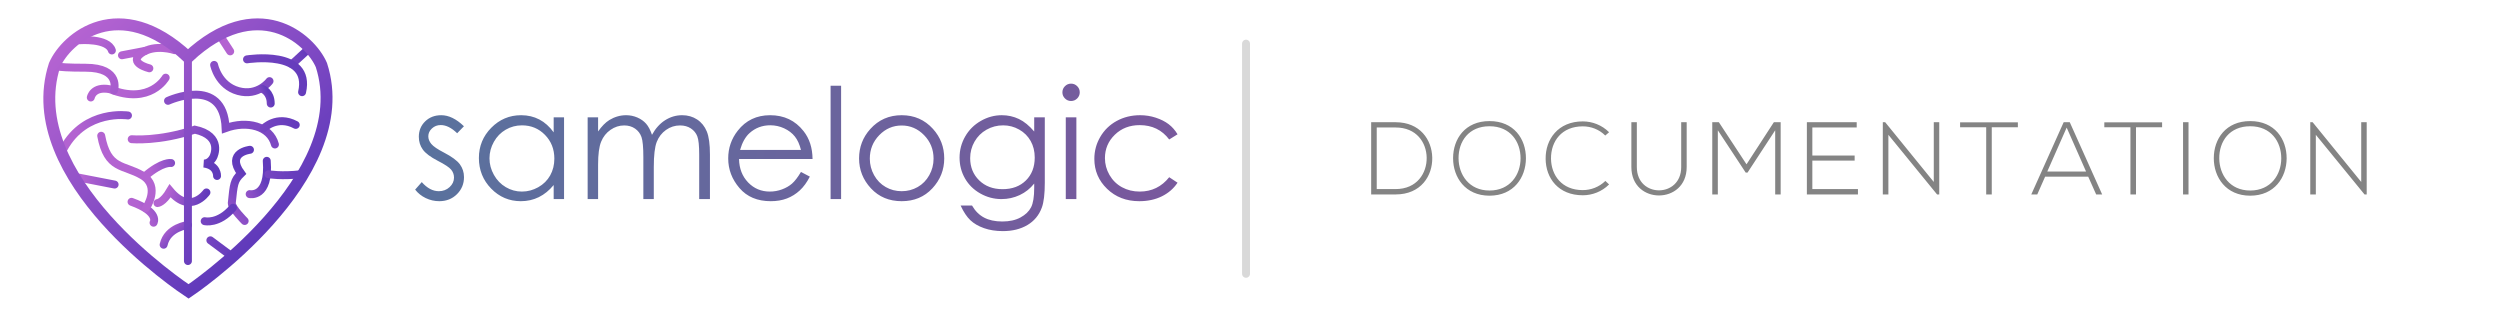
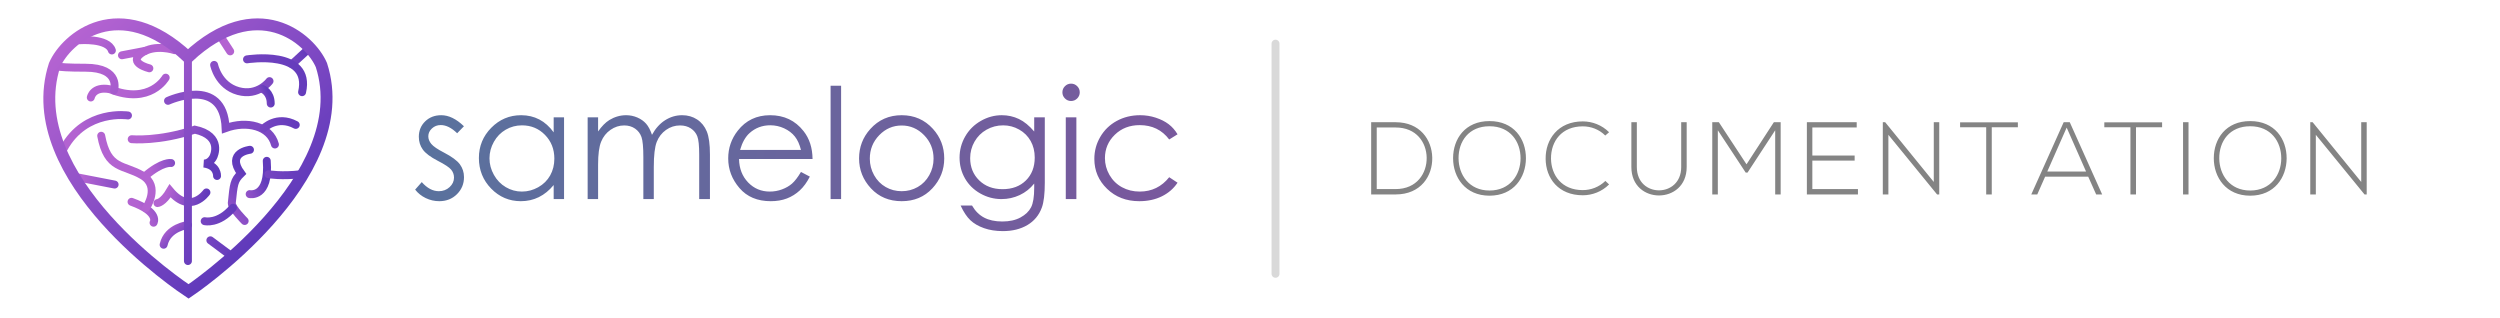
<svg xmlns="http://www.w3.org/2000/svg" width="315px" height="40px" viewBox="0 0 315 40" version="1.1">
  <defs>
    <linearGradient x1="-1.226%" y1="47.879%" x2="95.631%" y2="51.871%" id="linearGradient-1">
      <stop stop-color="#2E4E84" offset="0%" />
      <stop stop-color="#552E84" offset="100%" />
    </linearGradient>
    <linearGradient x1="401.731%" y1="153.411%" x2="50%" y2="55.141%" id="linearGradient-2">
      <stop stop-color="#613ABB" offset="0%" />
      <stop stop-color="#B362D1" offset="100%" />
    </linearGradient>
    <linearGradient x1="179.802%" y1="755.32%" x2="-151.822%" y2="453.261%" id="linearGradient-3">
      <stop stop-color="#613ABB" offset="0%" />
      <stop stop-color="#B363D1" offset="100%" />
    </linearGradient>
    <linearGradient x1="318.223%" y1="221.604%" x2="-367.046%" y2="148.113%" id="linearGradient-4">
      <stop stop-color="#613ABB" offset="0%" />
      <stop stop-color="#B363D1" offset="100%" />
    </linearGradient>
    <linearGradient x1="318.223%" y1="203.266%" x2="-367.046%" y2="137.629%" id="linearGradient-5">
      <stop stop-color="#613ABB" offset="0%" />
      <stop stop-color="#B363D1" offset="100%" />
    </linearGradient>
    <linearGradient x1="121.67%" y1="31.353%" x2="-403.302%" y2="133.695%" id="linearGradient-6">
      <stop stop-color="#613ABB" offset="0%" />
      <stop stop-color="#B363D1" offset="100%" />
      <stop stop-color="#B363D1" offset="100%" />
    </linearGradient>
    <linearGradient x1="121.67%" y1="41.903%" x2="-403.302%" y2="86.342%" id="linearGradient-7">
      <stop stop-color="#613ABB" offset="0%" />
      <stop stop-color="#B363D1" offset="100%" />
      <stop stop-color="#B363D1" offset="100%" />
    </linearGradient>
    <linearGradient x1="73.76%" y1="27.853%" x2="-100.28%" y2="149.406%" id="linearGradient-8">
      <stop stop-color="#613ABB" offset="0%" />
      <stop stop-color="#B363D1" offset="100%" />
      <stop stop-color="#B363D1" offset="100%" />
    </linearGradient>
    <linearGradient x1="54.688%" y1="27.853%" x2="20.348%" y2="149.406%" id="linearGradient-9">
      <stop stop-color="#613ABB" offset="0%" />
      <stop stop-color="#B363D1" offset="100%" />
      <stop stop-color="#B363D1" offset="100%" />
    </linearGradient>
    <linearGradient x1="121.67%" y1="44.79%" x2="-403.302%" y2="73.386%" id="linearGradient-10">
      <stop stop-color="#613ABB" offset="0%" />
      <stop stop-color="#B363D1" offset="100%" />
      <stop stop-color="#B363D1" offset="100%" />
    </linearGradient>
    <linearGradient x1="121.67%" y1="48.868%" x2="-403.302%" y2="55.082%" id="linearGradient-11">
      <stop stop-color="#613ABB" offset="0%" />
      <stop stop-color="#B363D1" offset="100%" />
      <stop stop-color="#B363D1" offset="100%" />
    </linearGradient>
    <linearGradient x1="69.394%" y1="27.853%" x2="-72.663%" y2="149.406%" id="linearGradient-12">
      <stop stop-color="#613ABB" offset="0%" />
      <stop stop-color="#B363D1" offset="100%" />
      <stop stop-color="#B363D1" offset="100%" />
    </linearGradient>
    <linearGradient x1="121.67%" y1="49.979%" x2="-403.302%" y2="50.096%" id="linearGradient-13">
      <stop stop-color="#613ABB" offset="0%" />
      <stop stop-color="#B363D1" offset="100%" />
      <stop stop-color="#B363D1" offset="100%" />
    </linearGradient>
    <linearGradient x1="121.67%" y1="38.286%" x2="-403.302%" y2="102.579%" id="linearGradient-14">
      <stop stop-color="#613ABB" offset="0%" />
      <stop stop-color="#B363D1" offset="100%" />
      <stop stop-color="#B363D1" offset="100%" />
    </linearGradient>
    <linearGradient x1="100%" y1="61.94%" x2="16.808%" y2="-3.695%" id="linearGradient-15">
      <stop stop-color="#613ABB" offset="0%" />
      <stop stop-color="#B363D1" offset="100%" />
    </linearGradient>
    <linearGradient x1="100%" y1="55.394%" x2="16.808%" y2="25.743%" id="linearGradient-16">
      <stop stop-color="#613ABB" offset="0%" />
      <stop stop-color="#B363D1" offset="100%" />
    </linearGradient>
    <linearGradient x1="100%" y1="51.137%" x2="16.808%" y2="44.887%" id="linearGradient-17">
      <stop stop-color="#613ABB" offset="0%" />
      <stop stop-color="#B363D1" offset="100%" />
    </linearGradient>
    <linearGradient x1="190.45%" y1="-90.045%" x2="16.808%" y2="-20.061%" id="linearGradient-18">
      <stop stop-color="#613ABB" offset="0%" />
      <stop stop-color="#B363D1" offset="100%" />
    </linearGradient>
    <linearGradient x1="118.308%" y1="-114.452%" x2="33.857%" y2="-32.27%" id="linearGradient-19">
      <stop stop-color="#613ABB" offset="0%" />
      <stop stop-color="#B363D1" offset="100%" />
    </linearGradient>
    <linearGradient x1="190.45%" y1="7.386%" x2="16.808%" y2="28.681%" id="linearGradient-20">
      <stop stop-color="#613ABB" offset="0%" />
      <stop stop-color="#B363D1" offset="100%" />
    </linearGradient>
    <linearGradient x1="190.45%" y1="43.422%" x2="16.808%" y2="46.709%" id="linearGradient-21">
      <stop stop-color="#613ABB" offset="0%" />
      <stop stop-color="#B363D1" offset="100%" />
    </linearGradient>
    <linearGradient x1="190.45%" y1="5.713%" x2="16.808%" y2="27.844%" id="linearGradient-22">
      <stop stop-color="#613ABB" offset="0%" />
      <stop stop-color="#B363D1" offset="100%" />
    </linearGradient>
    <linearGradient x1="401.731%" y1="86.67%" x2="50%" y2="51.823%" id="linearGradient-23">
      <stop stop-color="#613ABB" offset="0%" />
      <stop stop-color="#B362D1" offset="100%" />
    </linearGradient>
    <linearGradient x1="401.731%" y1="120.615%" x2="50%" y2="53.511%" id="linearGradient-24">
      <stop stop-color="#613ABB" offset="0%" />
      <stop stop-color="#B362D1" offset="100%" />
    </linearGradient>
    <linearGradient x1="401.731%" y1="230.055%" x2="50%" y2="58.951%" id="linearGradient-25">
      <stop stop-color="#613ABB" offset="0%" />
      <stop stop-color="#B362D1" offset="100%" />
    </linearGradient>
    <linearGradient x1="401.731%" y1="342.202%" x2="50%" y2="64.526%" id="linearGradient-26">
      <stop stop-color="#613ABB" offset="0%" />
      <stop stop-color="#B362D1" offset="100%" />
    </linearGradient>
    <linearGradient x1="0%" y1="3.607%" x2="83.534%" y2="88.743%" id="linearGradient-27">
      <stop stop-color="#BA66D3" offset="0%" />
      <stop stop-color="#5635B8" offset="100%" />
    </linearGradient>
  </defs>
  <g id="Samelogic-Docs-Logo" stroke="none" stroke-width="1" fill="none" fill-rule="evenodd">
    <g id="Official-Samelogic-Logo-white" opacity="0.795" transform="translate(52, 10)" fill="url(#linearGradient-1)">
      <path d="M6.455,5.908 L5.602,6.789 C4.895,6.101 4.204,5.757 3.528,5.757 C3.099,5.757 2.731,5.899 2.425,6.183 C2.119,6.467 1.966,6.798 1.966,7.177 C1.966,7.512 2.092,7.831 2.344,8.134 C2.597,8.443 3.127,8.806 3.936,9.223 C4.921,9.734 5.59,10.227 5.943,10.7 C6.291,11.18 6.464,11.72 6.464,12.32 C6.464,13.166 6.168,13.882 5.574,14.47 C4.981,15.057 4.239,15.35 3.348,15.35 C2.755,15.35 2.188,15.221 1.648,14.962 C1.109,14.703 0.662,14.347 0.308,13.892 L1.142,12.945 C1.817,13.709 2.534,14.091 3.292,14.091 C3.822,14.091 4.273,13.92 4.646,13.579 C5.018,13.238 5.205,12.838 5.205,12.377 C5.205,11.998 5.082,11.66 4.835,11.363 C4.589,11.073 4.033,10.707 3.168,10.265 C2.24,9.785 1.609,9.311 1.274,8.844 C0.94,8.377 0.772,7.843 0.772,7.243 C0.772,6.461 1.039,5.81 1.573,5.292 C2.106,4.775 2.78,4.516 3.595,4.516 C4.542,4.516 5.495,4.98 6.455,5.908 Z M19.07,4.781 L19.07,15.085 L17.763,15.085 L17.763,13.314 C17.207,13.99 16.584,14.498 15.892,14.839 C15.201,15.18 14.445,15.35 13.624,15.35 C12.166,15.35 10.92,14.822 9.888,13.764 C8.856,12.707 8.34,11.42 8.34,9.905 C8.34,8.421 8.86,7.152 9.902,6.097 C10.944,5.043 12.197,4.516 13.662,4.516 C14.508,4.516 15.274,4.696 15.959,5.056 C16.644,5.416 17.245,5.955 17.763,6.675 L17.763,4.781 L19.07,4.781 Z M13.766,5.794 C13.028,5.794 12.346,5.976 11.721,6.339 C11.096,6.702 10.598,7.212 10.229,7.869 C9.86,8.525 9.675,9.22 9.675,9.952 C9.675,10.678 9.861,11.373 10.234,12.036 C10.606,12.699 11.107,13.215 11.735,13.584 C12.363,13.954 13.037,14.138 13.757,14.138 C14.483,14.138 15.171,13.955 15.821,13.589 C16.472,13.223 16.972,12.727 17.323,12.102 C17.673,11.477 17.848,10.773 17.848,9.99 C17.848,8.797 17.455,7.799 16.669,6.997 C15.883,6.195 14.915,5.794 13.766,5.794 Z M22.044,4.781 L23.36,4.781 L23.36,6.562 C23.821,5.905 24.295,5.425 24.781,5.122 C25.45,4.718 26.154,4.516 26.893,4.516 C27.392,4.516 27.865,4.614 28.313,4.809 C28.762,5.005 29.128,5.266 29.412,5.591 C29.696,5.916 29.942,6.382 30.151,6.988 C30.593,6.18 31.145,5.566 31.808,5.146 C32.471,4.726 33.185,4.516 33.949,4.516 C34.662,4.516 35.292,4.696 35.838,5.056 C36.384,5.416 36.79,5.918 37.055,6.562 C37.32,7.206 37.453,8.172 37.453,9.46 L37.453,15.085 L36.098,15.085 L36.098,9.46 C36.098,8.355 36.02,7.595 35.862,7.182 C35.704,6.768 35.434,6.435 35.052,6.183 C34.67,5.93 34.214,5.804 33.683,5.804 C33.039,5.804 32.451,5.993 31.917,6.372 C31.384,6.751 30.994,7.256 30.747,7.887 C30.501,8.519 30.378,9.573 30.378,11.051 L30.378,15.085 L29.062,15.085 L29.062,9.81 C29.062,8.566 28.984,7.722 28.83,7.277 C28.675,6.831 28.405,6.475 28.02,6.206 C27.635,5.938 27.177,5.804 26.647,5.804 C26.034,5.804 25.461,5.989 24.928,6.358 C24.394,6.727 24,7.225 23.744,7.85 C23.488,8.475 23.36,9.431 23.36,10.719 L23.36,15.085 L22.044,15.085 L22.044,4.781 Z M48.922,11.666 L50.04,12.254 C49.673,12.973 49.25,13.554 48.77,13.996 C48.291,14.438 47.751,14.774 47.151,15.005 C46.551,15.235 45.872,15.35 45.115,15.35 C43.435,15.35 42.122,14.8 41.175,13.698 C40.228,12.596 39.754,11.351 39.754,9.962 C39.754,8.655 40.155,7.49 40.957,6.467 C41.974,5.166 43.334,4.516 45.039,4.516 C46.794,4.516 48.196,5.182 49.244,6.514 C49.989,7.455 50.368,8.629 50.381,10.037 L41.118,10.037 C41.143,11.237 41.525,12.22 42.264,12.988 C43.003,13.755 43.915,14.138 45.001,14.138 C45.525,14.138 46.035,14.047 46.531,13.864 C47.026,13.68 47.448,13.437 47.795,13.134 C48.142,12.831 48.518,12.342 48.922,11.666 Z M48.922,8.891 C48.745,8.184 48.488,7.619 48.15,7.196 C47.812,6.773 47.366,6.432 46.81,6.173 C46.254,5.914 45.67,5.785 45.058,5.785 C44.048,5.785 43.18,6.11 42.453,6.76 C41.923,7.234 41.522,7.944 41.251,8.891 L48.922,8.891 Z M52.654,0.803 L53.979,0.803 L53.979,15.085 L52.654,15.085 L52.654,0.803 Z M61.613,4.516 C63.198,4.516 64.511,5.09 65.553,6.24 C66.5,7.288 66.973,8.528 66.973,9.962 C66.973,11.401 66.473,12.659 65.472,13.736 C64.472,14.812 63.185,15.35 61.613,15.35 C60.034,15.35 58.745,14.812 57.744,13.736 C56.743,12.659 56.243,11.401 56.243,9.962 C56.243,8.535 56.716,7.297 57.664,6.249 C58.705,5.094 60.022,4.516 61.613,4.516 Z M61.613,5.813 C60.514,5.813 59.57,6.221 58.781,7.035 C57.992,7.85 57.597,8.835 57.597,9.99 C57.597,10.735 57.777,11.43 58.137,12.074 C58.497,12.718 58.983,13.215 59.596,13.565 C60.208,13.916 60.88,14.091 61.613,14.091 C62.345,14.091 63.018,13.916 63.63,13.565 C64.243,13.215 64.729,12.718 65.089,12.074 C65.449,11.43 65.629,10.735 65.629,9.99 C65.629,8.835 65.232,7.85 64.44,7.035 C63.648,6.221 62.705,5.813 61.613,5.813 Z M78.31,4.781 L79.645,4.781 L79.645,12.992 C79.645,14.438 79.519,15.496 79.267,16.165 C78.919,17.112 78.316,17.841 77.458,18.353 C76.599,18.864 75.567,19.12 74.361,19.12 C73.477,19.12 72.683,18.995 71.979,18.746 C71.275,18.496 70.702,18.162 70.26,17.742 C69.818,17.322 69.411,16.708 69.038,15.9 L70.478,15.9 C70.869,16.582 71.374,17.087 71.993,17.415 C72.612,17.743 73.379,17.908 74.294,17.908 C75.197,17.908 75.96,17.739 76.582,17.401 C77.203,17.063 77.647,16.639 77.912,16.127 C78.177,15.616 78.31,14.792 78.31,13.655 L78.31,13.125 C77.811,13.756 77.202,14.241 76.482,14.579 C75.762,14.916 74.998,15.085 74.19,15.085 C73.243,15.085 72.353,14.85 71.519,14.38 C70.686,13.909 70.042,13.276 69.587,12.481 C69.133,11.685 68.905,10.811 68.905,9.857 C68.905,8.904 69.142,8.015 69.616,7.191 C70.089,6.367 70.744,5.715 71.581,5.236 C72.418,4.756 73.3,4.516 74.228,4.516 C74.998,4.516 75.717,4.675 76.383,4.994 C77.049,5.313 77.691,5.839 78.31,6.571 L78.31,4.781 Z M74.399,5.794 C73.647,5.794 72.949,5.976 72.305,6.339 C71.661,6.702 71.156,7.204 70.79,7.845 C70.424,8.486 70.241,9.179 70.241,9.924 C70.241,11.054 70.62,11.988 71.377,12.727 C72.135,13.466 73.117,13.835 74.323,13.835 C75.541,13.835 76.522,13.469 77.263,12.737 C78.005,12.004 78.376,11.041 78.376,9.848 C78.376,9.071 78.206,8.378 77.865,7.769 C77.524,7.16 77.041,6.678 76.416,6.325 C75.791,5.971 75.118,5.794 74.399,5.794 Z M82.951,0.538 C83.254,0.538 83.513,0.645 83.727,0.86 C83.942,1.075 84.049,1.334 84.049,1.637 C84.049,1.933 83.942,2.189 83.727,2.404 C83.513,2.619 83.254,2.726 82.951,2.726 C82.654,2.726 82.398,2.619 82.184,2.404 C81.969,2.189 81.862,1.933 81.862,1.637 C81.862,1.334 81.969,1.075 82.184,0.86 C82.398,0.645 82.654,0.538 82.951,0.538 Z M82.288,4.781 L83.623,4.781 L83.623,15.085 L82.288,15.085 L82.288,4.781 Z M96.371,6.921 L95.32,7.575 C94.41,6.369 93.17,5.766 91.598,5.766 C90.341,5.766 89.298,6.17 88.467,6.978 C87.637,7.786 87.222,8.768 87.222,9.924 C87.222,10.675 87.413,11.382 87.795,12.045 C88.177,12.708 88.701,13.223 89.367,13.589 C90.033,13.955 90.78,14.138 91.607,14.138 C93.122,14.138 94.36,13.535 95.32,12.329 L96.371,13.021 C95.878,13.759 95.217,14.332 94.387,14.74 C93.556,15.147 92.611,15.35 91.55,15.35 C89.921,15.35 88.57,14.833 87.497,13.797 C86.423,12.762 85.887,11.502 85.887,10.018 C85.887,9.021 86.138,8.094 86.64,7.239 C87.142,6.383 87.831,5.715 88.709,5.236 C89.587,4.756 90.568,4.516 91.654,4.516 C92.336,4.516 92.994,4.62 93.629,4.828 C94.264,5.037 94.802,5.308 95.244,5.643 C95.686,5.978 96.061,6.404 96.371,6.921 Z" id="samelogic" />
    </g>
    <g id="Heartbrain-2" transform="translate(6.19802, 3)">
      <g id="Innards" transform="translate(0.682812, 1.512673)" stroke-linecap="round">
        <path d="M3.134,0.559 C3.134,0.559 6.726,0.269 7.217,1.848" id="Path-56" stroke="url(#linearGradient-2)" />
        <g id="Group-3" transform="translate(14.28819, 0.07938)">
          <line x1="6.644" y1="0.045" x2="7.837" y2="1.881" id="Path-31" stroke="url(#linearGradient-3)" />
          <path d="M5.809,3.586 C5.809,3.586 6.32,6.173 8.841,6.877 C11.361,7.582 12.791,5.629 12.791,5.629" id="Path-34" stroke="url(#linearGradient-4)" />
          <path d="M-8.61006799e-14,8.114 C-8.61006799e-14,8.114 6.972,4.889 7.261,11.545 C9.927,10.581 12.849,11.272 13.473,13.614" id="Path-36" stroke="url(#linearGradient-5)" />
        </g>
        <g id="Group-4" transform="translate(18.90757, 1.823332)">
          <line x1="12.91" y1="-1.30896304e-15" x2="11.006" y2="1.748" id="Path-33" stroke="url(#linearGradient-6)" />
          <path d="M5.333,1.143 C5.333,1.143 13.511,-0.163 12.273,5.279" id="Path-32" stroke="url(#linearGradient-7)" />
          <path d="M7.255,4.858 C7.255,4.858 8.323,5.253 8.323,6.712" id="Path-35" stroke="url(#linearGradient-8)" />
          <path d="M5.709,12.537 C5.709,12.537 2.649,12.88 4.593,15.524 C3.687,16.414 3.666,16.825 3.415,19.263 C3.415,19.897 5.038,21.509 5.038,21.509" id="Path-39" stroke="url(#linearGradient-9)" />
          <path d="M-1.41368008e-13,21.532 C-1.41368008e-13,21.532 1.74,21.959 3.556,19.843" id="Path-40" stroke="url(#linearGradient-10)" />
          <path d="M7.429,9.844 C7.429,9.844 9.099,8.122 11.477,9.402" id="Path-37" stroke="url(#linearGradient-11)" />
          <path d="M5.669,18.123 C5.669,18.123 8.194,18.641 7.823,13.927" id="Path-41" stroke="url(#linearGradient-12)" />
          <path d="M8.034,15.617 C8.034,15.617 9.735,15.9 12.089,15.617" id="Path-42" stroke="url(#linearGradient-13)" />
          <line x1="0.715" y1="23.942" x2="3.335" y2="25.894" id="Path-43" stroke="url(#linearGradient-14)" />
        </g>
        <g id="Group-2" transform="translate(9.712223, 11.81996)">
          <path d="M7.102,12.015 C7.102,12.015 4.511,12.297 4.022,14.504" id="Path-46" stroke="url(#linearGradient-15)" />
          <path d="M3.1415113e-14,1.207 C3.1415113e-14,1.207 3.444,1.528 7.955,2.3270454e-15 C11.6,0.799 10.299,3.417 10.299,3.417 C10.299,3.417 9.934,4.274 9.098,4.274 C10.836,4.5 10.756,5.841 10.756,5.841" id="Path-38" stroke="url(#linearGradient-16)" />
          <path d="M9.42,7.914 C9.42,7.914 7.398,10.799 4.836,7.717 C3.956,9.221 3.248,9.255 3.248,9.255" id="Path-45" stroke="url(#linearGradient-17)" />
        </g>
        <g id="Group" transform="translate(1.152535, 9.98464)">
          <path d="M11.313,13.566 C11.313,13.566 12.135,12.236 8.539,10.931" id="Path-47" stroke="url(#linearGradient-18)" />
          <path d="M10.352,11.733 C10.352,11.733 12.257,9.007 9.905,7.607 C7.553,6.206 5.518,6.936 4.717,2.608" id="Path-48" stroke="url(#linearGradient-19)" />
          <path d="M10.228,7.715 C12.429,5.816 13.527,6.044 13.527,6.044" id="Path-49" stroke="url(#linearGradient-20)" />
          <line x1="6.408" y1="8.757" x2="1.603" y2="7.825" id="Path-50" stroke="url(#linearGradient-21)" />
          <path d="M8.093,0.052 C8.093,0.052 2.743,-0.779 3.37421584e-14,4.2" id="Path-51" stroke="url(#linearGradient-22)" />
        </g>
        <g id="Group-5" transform="translate(0, 1.525857)">
          <line x1="11.418" y1="0.367" x2="8.485" y2="0.926" id="Path-55" stroke="url(#linearGradient-23)" />
          <path d="M13.998,3.746 C13.998,3.746 12.039,7.242 6.981,5.208 C4.818,4.795 4.559,6.247 4.559,6.247" id="Path-52" stroke="url(#linearGradient-24)" />
          <path d="M7.482,5.359 C7.482,5.359 8.409,2.495 3.907,2.495 C-0.595,2.495 0.029,2.16 0.029,2.16" id="Path-53" stroke="url(#linearGradient-25)" />
          <path d="M15.122,0.283 C15.122,0.283 12.632,-0.565 10.917,0.674 C9.203,1.913 11.94,2.571 11.94,2.571" id="Path-54" stroke="url(#linearGradient-26)" />
        </g>
      </g>
      <path d="M34.299,5.201 C32.844,1.818 26.173,-3.895 17.489,4.202 C8.805,-3.897 2.134,1.817 0.678,5.2 C-3.922,19.446 16.864,33.258 17.561,33.718 C17.561,33.718 38.899,19.447 34.299,5.201 Z M17.481,3.965 L17.481,29.892" id="Path-30" stroke="url(#linearGradient-27)" stroke-linecap="round" stroke-linejoin="bevel" stroke-dasharray="130" />
      <path d="M34.299,5.201 C32.844,1.818 26.173,-3.895 17.489,4.202 C8.805,-3.897 2.134,1.817 0.678,5.2 C-3.922,19.446 16.864,33.258 17.561,33.718 C17.561,33.718 38.899,19.447 34.299,5.201 Z" id="Path-30" stroke="url(#linearGradient-27)" stroke-width="1.5" />
    </g>
-     <line x1="157" y1="5.5" x2="157" y2="34.5" id="Line-2" stroke="#D9D9D9" stroke-linecap="round" />
+     <line x1="160.715" y1="5.5" x2="160.715" y2="34.5" id="Line-2" stroke="#D9D9D9" stroke-linecap="round" />
    <path d="M175.848,24.5 C179.033,24.5 180.515,22.16 180.463,19.846 C180.411,17.61 178.929,15.4 175.848,15.4 L172.767,15.4 L172.767,15.4 L172.767,24.5 L175.848,24.5 L175.848,24.5 Z M175.848,23.824 L173.469,23.824 L173.469,16.063 L175.848,16.063 C178.474,16.063 179.722,17.948 179.761,19.846 C179.8,21.796 178.552,23.824 175.848,23.824 Z M187.678,24.656 C190.733,24.656 192.254,22.355 192.267,19.963 C192.28,17.506 190.746,15.257 187.678,15.257 C184.61,15.257 183.089,17.493 183.089,19.937 C183.089,22.342 184.623,24.656 187.678,24.656 Z M187.678,24.006 C185.091,24.006 183.791,22.004 183.778,19.95 C183.765,17.805 185.065,15.907 187.678,15.907 C190.291,15.907 191.591,17.844 191.591,19.95 C191.591,22.004 190.278,24.006 187.678,24.006 Z M199.43,24.604 C200.626,24.604 201.835,24.149 202.745,23.239 L202.277,22.797 C201.497,23.564 200.457,23.954 199.43,23.954 C196.804,23.954 195.452,22.108 195.426,19.976 C195.413,17.792 196.778,15.92 199.43,15.92 C200.457,15.92 201.484,16.297 202.264,17.077 L202.745,16.661 C201.835,15.751 200.626,15.296 199.43,15.296 C196.31,15.296 194.724,17.571 194.75,20.002 C194.763,22.459 196.362,24.604 199.43,24.604 Z M212.521,21.055 L212.521,15.4 L211.832,15.4 L211.832,21.055 C211.832,24.955 206.242,24.968 206.242,21.055 L206.242,15.4 L205.553,15.4 L205.553,21.055 C205.553,25.826 212.521,25.813 212.521,21.055 Z M216.447,24.5 L216.447,16.414 L219.957,21.744 L220.191,21.744 L223.675,16.414 L223.675,24.5 L224.364,24.5 L224.364,15.4 L223.506,15.4 L220.061,20.704 L216.577,15.4 L215.745,15.4 L215.745,15.4 L215.745,24.5 L216.447,24.5 Z M234.101,24.5 L234.101,23.824 L228.355,23.824 L228.355,20.236 L233.685,20.236 L233.685,19.599 L228.355,19.599 L228.355,16.063 L233.945,16.063 L233.945,15.4 L227.666,15.4 L227.666,24.5 L234.101,24.5 Z M237.936,24.5 L237.936,16.986 L244.072,24.5 L244.345,24.5 L244.345,15.4 L243.656,15.4 L243.656,22.927 L237.533,15.4 L237.234,15.4 L237.234,24.5 L237.936,24.5 Z M250.962,24.5 L250.962,16.037 L254.251,16.037 L254.251,15.413 L246.971,15.413 L246.971,16.037 L250.26,16.037 L250.26,24.5 L250.962,24.5 Z M256.695,24.5 L257.683,22.264 L263.117,22.264 L264.118,24.5 L264.872,24.5 L260.79,15.4 L260.023,15.4 L255.941,24.5 L256.695,24.5 Z M262.844,21.614 L257.956,21.614 L260.4,16.076 L262.844,21.614 Z M269.136,24.5 L269.136,16.037 L272.425,16.037 L272.425,15.413 L265.145,15.413 L265.145,16.037 L268.434,16.037 L268.434,24.5 L269.136,24.5 Z M275.753,24.5 L275.753,15.4 L275.064,15.4 L275.064,24.5 L275.753,24.5 Z M283.527,24.656 C286.582,24.656 288.103,22.355 288.116,19.963 C288.129,17.506 286.595,15.257 283.527,15.257 C280.459,15.257 278.938,17.493 278.938,19.937 C278.938,22.342 280.472,24.656 283.527,24.656 Z M283.527,24.006 C280.94,24.006 279.64,22.004 279.627,19.95 C279.614,17.805 280.914,15.907 283.527,15.907 C286.14,15.907 287.44,17.844 287.44,19.95 C287.44,22.004 286.127,24.006 283.527,24.006 Z M291.795,24.5 L291.795,16.986 L297.931,24.5 L298.204,24.5 L298.204,15.4 L297.515,15.4 L297.515,22.927 L291.392,15.4 L291.093,15.4 L291.093,24.5 L291.795,24.5 Z" id="DOCUMENTATION" fill="#555555" fill-rule="nonzero" opacity="0.725" />
  </g>
</svg>
